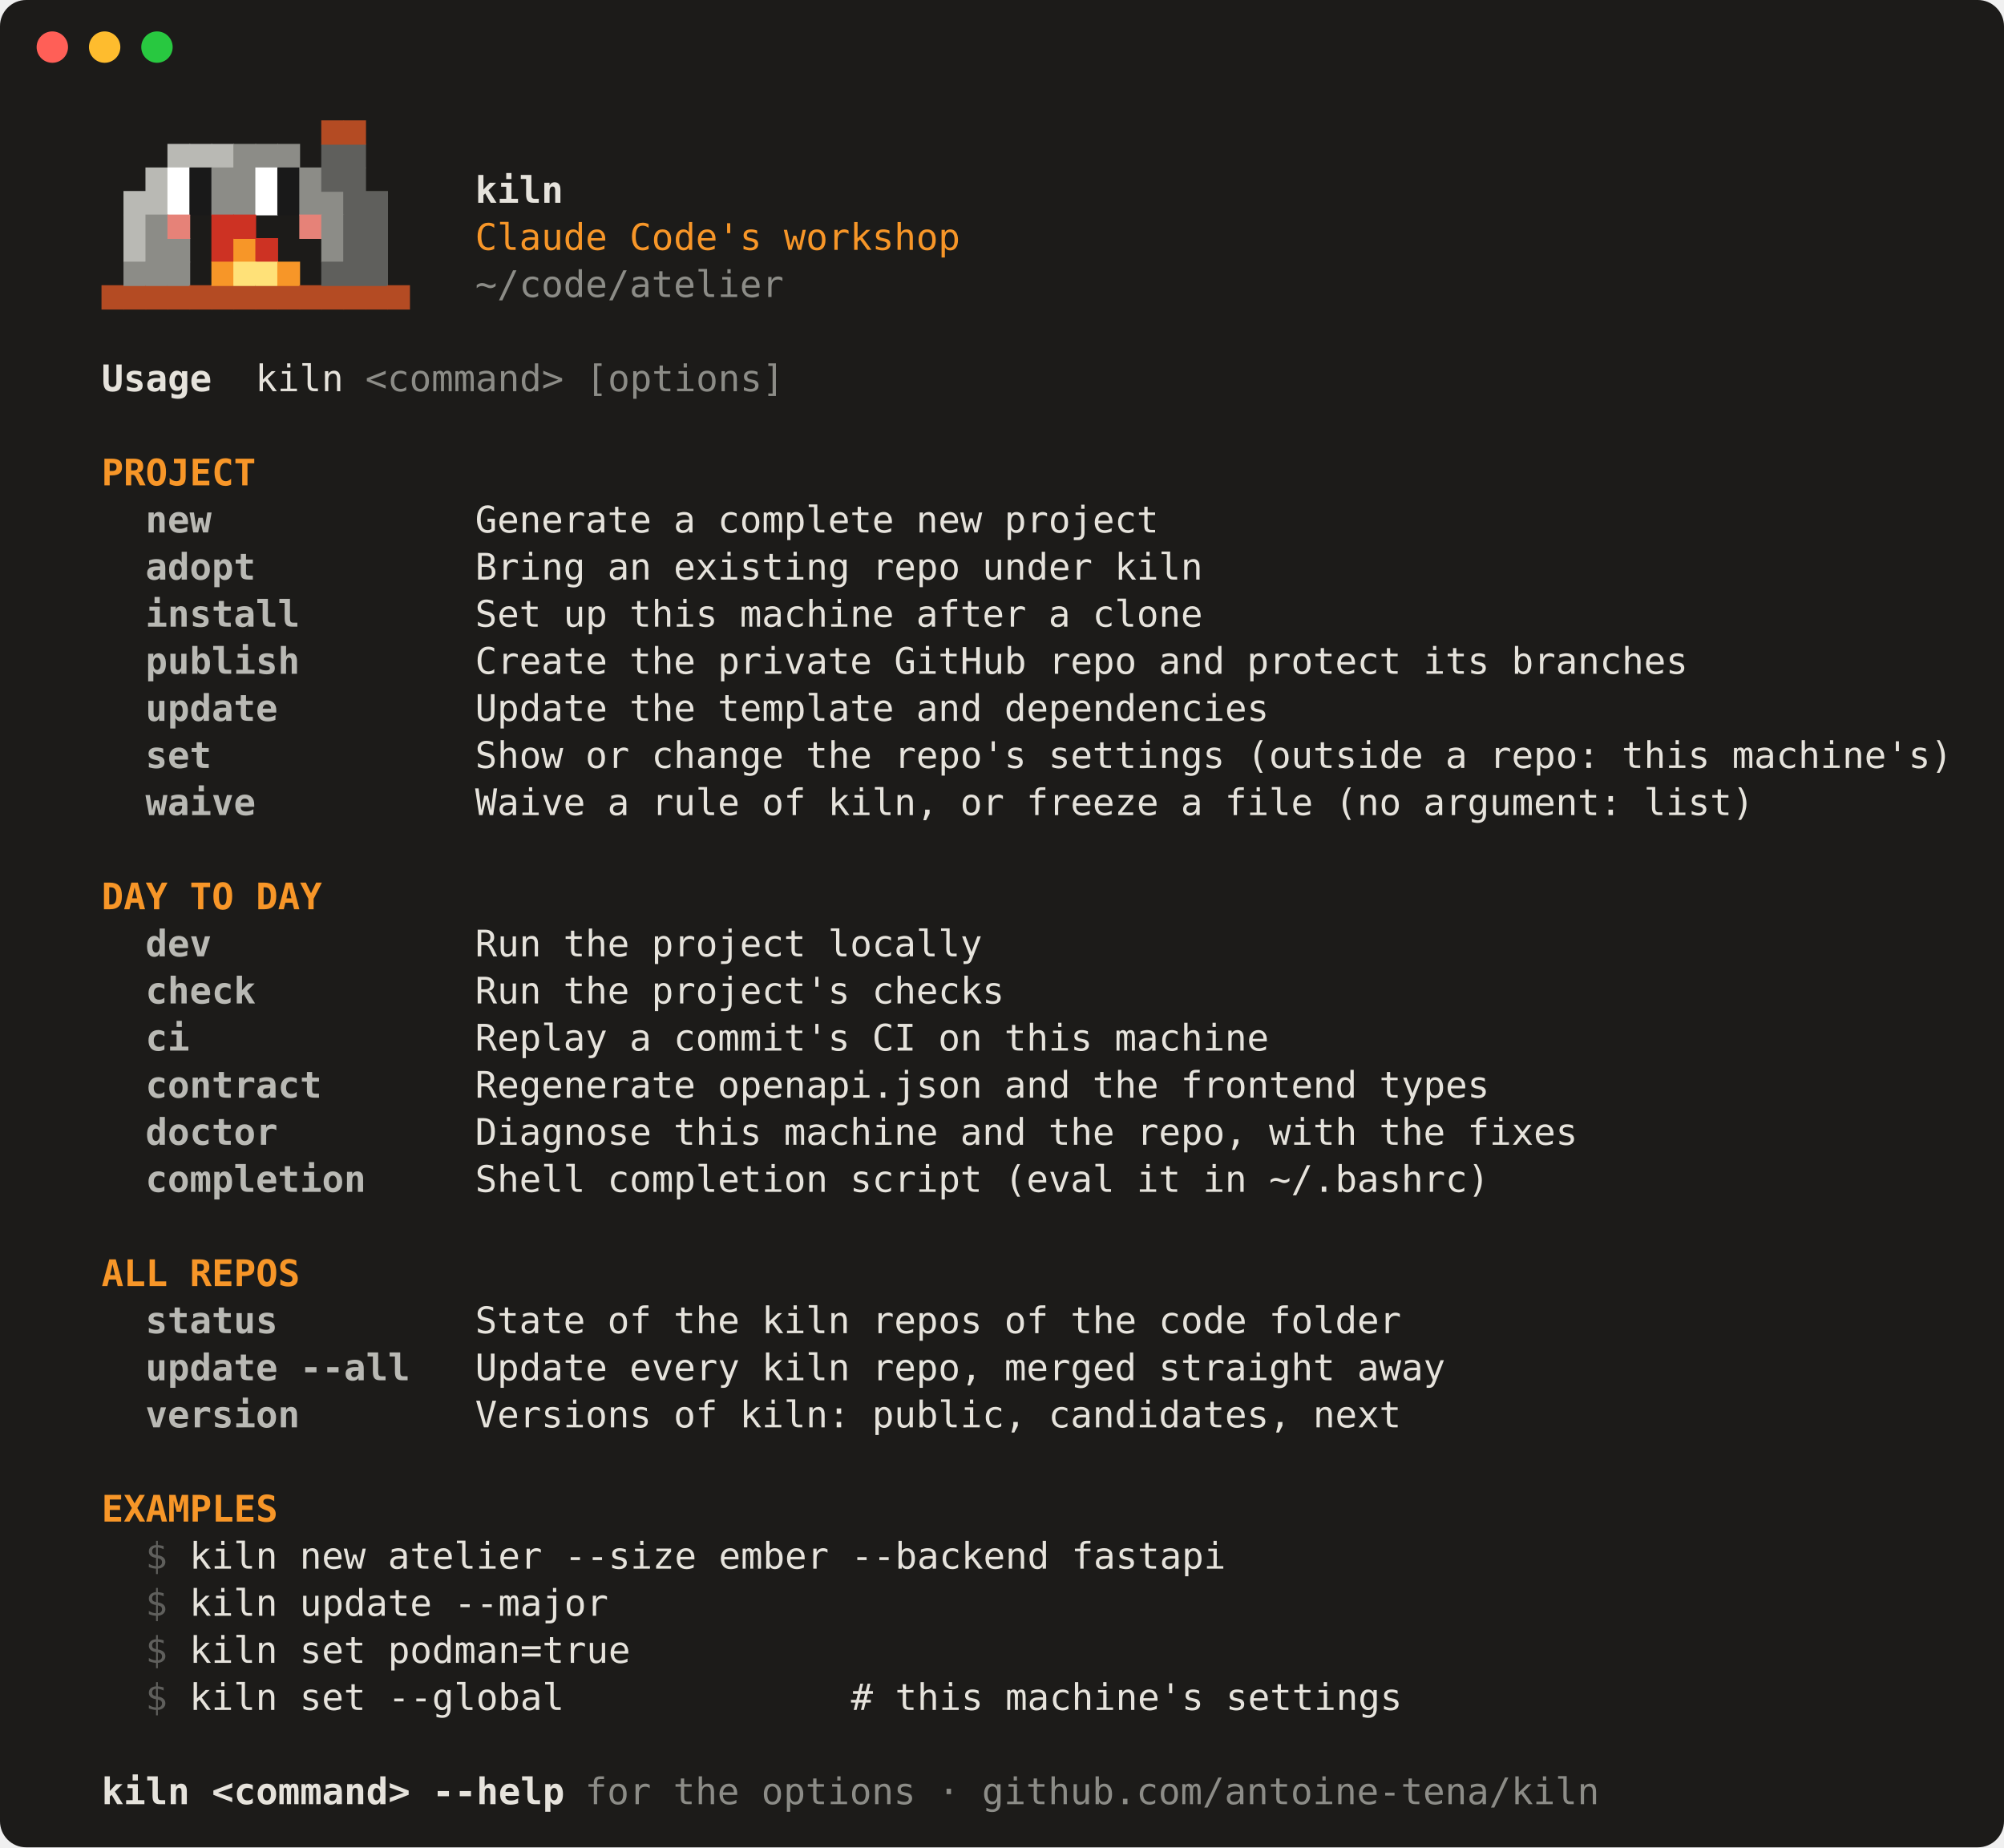
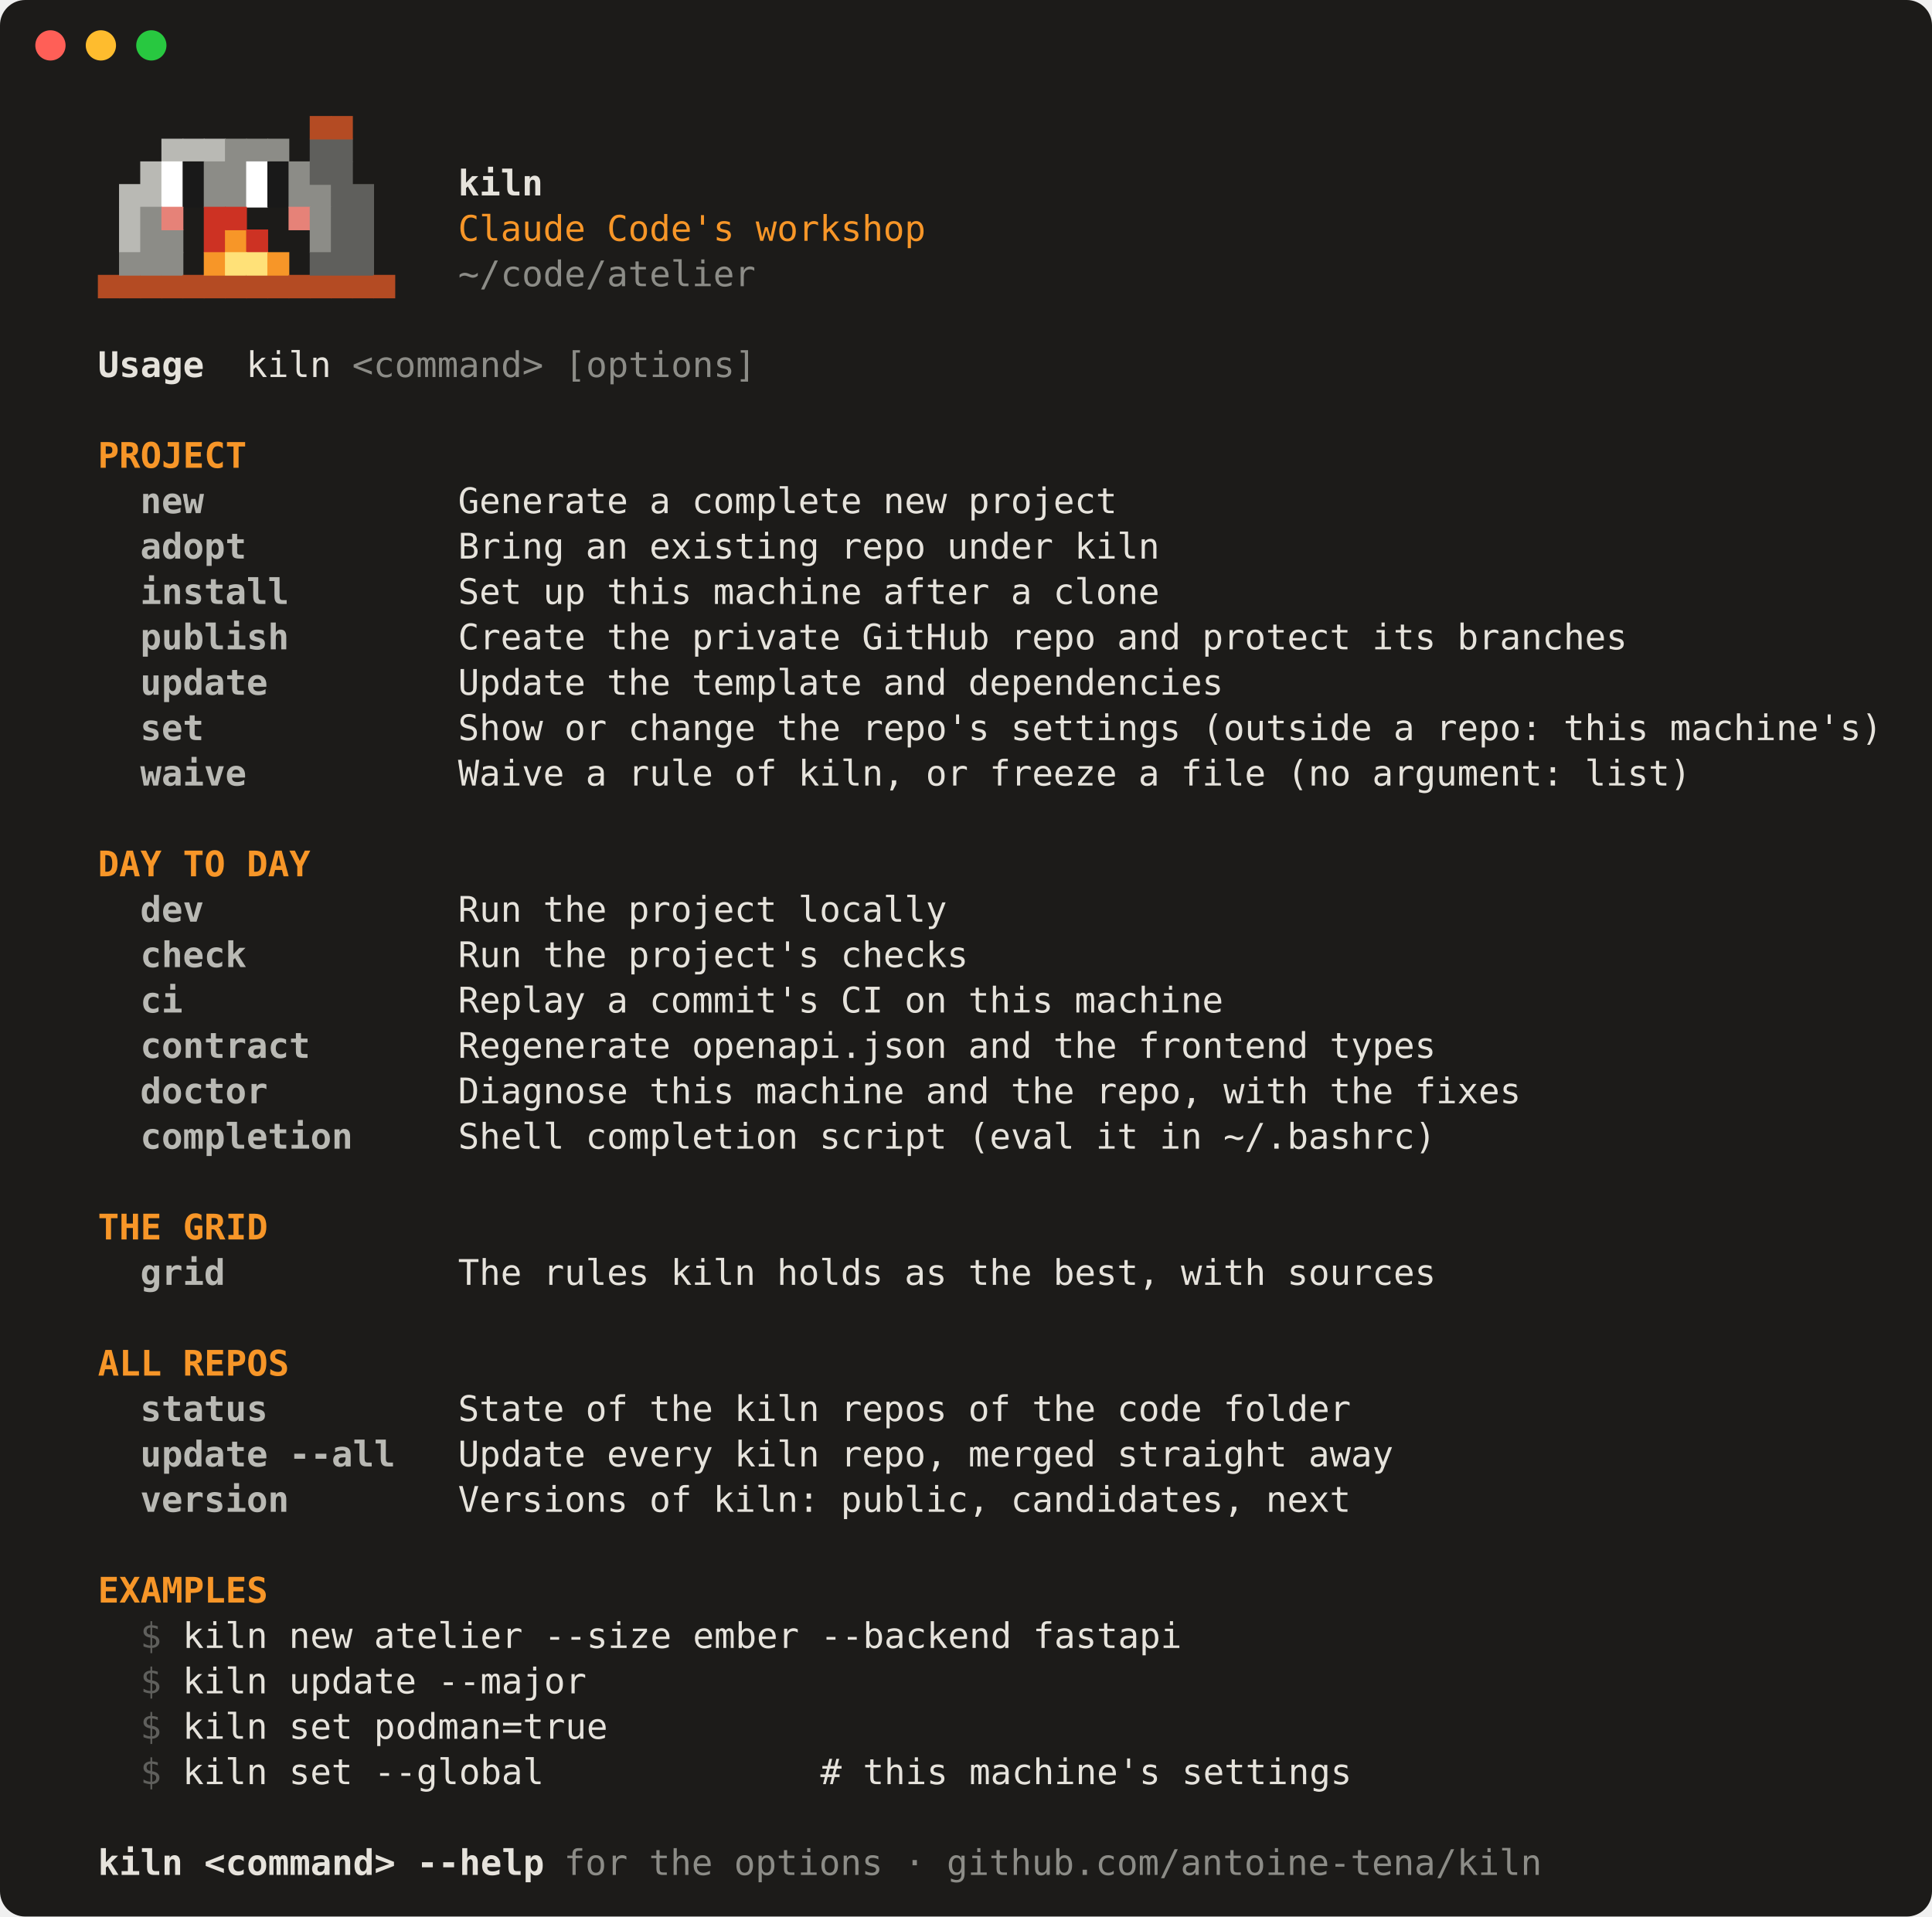
- <svg xmlns="http://www.w3.org/2000/svg" width="766" height="706" viewBox="0 0 766 706" role="img" aria-label="kiln welcome screen">
+ <svg xmlns="http://www.w3.org/2000/svg" width="766" height="760" viewBox="0 0 766 760" role="img" aria-label="kiln welcome screen">
  <rect width="100%" height="100%" rx="10" fill="#1c1b19" />
  <circle cx="20" cy="18" r="6" fill="#ff5f57" />
  <circle cx="40" cy="18" r="6" fill="#febc2e" />
  <circle cx="60" cy="18" r="6" fill="#28c840" />
  <g font-family="ui-monospace,SFMono-Regular,Menlo,Consolas,'DejaVu Sans Mono',monospace" font-size="14" fill="#e6e3dc" xml:space="preserve">
    <rect x="64.0" y="55" width="8.7" height="9.3" fill="#b9b9b4" />
    <rect x="72.4" y="55" width="8.7" height="9.3" fill="#b9b9b4" />
    <rect x="80.8" y="55" width="8.7" height="9.3" fill="#b9b9b4" />
    <rect x="89.2" y="55" width="8.7" height="9.3" fill="#8c8c87" />
    <rect x="97.6" y="55" width="8.7" height="9.3" fill="#8c8c87" />
    <rect x="106.0" y="55" width="8.7" height="9.3" fill="#8c8c87" />
    <rect x="122.8" y="55" width="8.7" height="9.3" fill="#5f5f5c" />
    <rect x="122.8" y="46" width="8.7" height="9.3" fill="#b44b23" />
    <rect x="131.2" y="55" width="8.7" height="9.3" fill="#5f5f5c" />
    <rect x="131.2" y="46" width="8.7" height="9.3" fill="#b44b23" />
    <rect x="47.2" y="73" width="8.7" height="9.3" fill="#b9b9b4" />
    <rect x="55.6" y="64" width="8.7" height="18.3" fill="#b9b9b4" />
    <rect x="64.0" y="64" width="8.7" height="18.3" fill="#ffffff" />
    <rect x="72.4" y="64" width="8.7" height="18.3" fill="#191919" />
    <rect x="80.8" y="64" width="8.7" height="18.3" fill="#8c8c87" />
    <rect x="89.2" y="64" width="8.7" height="18.3" fill="#8c8c87" />
    <rect x="97.6" y="64" width="8.7" height="18.3" fill="#ffffff" />
    <rect x="106.0" y="64" width="8.7" height="18.3" fill="#191919" />
    <rect x="114.4" y="64" width="8.7" height="18.3" fill="#8c8c87" />
    <rect x="122.8" y="73" width="8.7" height="9.3" fill="#8c8c87" />
    <rect x="122.8" y="64" width="8.7" height="9.3" fill="#5f5f5c" />
    <rect x="131.2" y="64" width="8.7" height="18.3" fill="#5f5f5c" />
    <rect x="139.6" y="73" width="8.7" height="9.3" fill="#5f5f5c" />
    <text x="181.6" y="77.5" textLength="33.6" font-weight="bold">kiln</text>
    <rect x="47.2" y="82" width="8.7" height="18.3" fill="#b9b9b4" />
    <rect x="55.6" y="82" width="8.7" height="18.3" fill="#8c8c87" />
    <rect x="64.0" y="91" width="8.7" height="9.3" fill="#8c8c87" />
    <rect x="64.0" y="82" width="8.7" height="9.3" fill="#e68278" />
    <rect x="80.8" y="82" width="8.7" height="18.3" fill="#cd3223" />
    <rect x="89.2" y="91" width="8.7" height="9.3" fill="#f79628" />
    <rect x="89.2" y="82" width="8.7" height="9.3" fill="#cd3223" />
    <rect x="97.6" y="91" width="8.7" height="9.3" fill="#cd3223" />
    <rect x="114.4" y="82" width="8.7" height="9.3" fill="#e68278" />
    <rect x="122.8" y="82" width="8.7" height="18.3" fill="#8c8c87" />
    <rect x="131.2" y="82" width="8.7" height="18.3" fill="#5f5f5c" />
    <rect x="139.6" y="82" width="8.7" height="18.3" fill="#5f5f5c" />
    <text x="181.6" y="95.5" textLength="184.8" fill="#f79628">Claude Code's workshop</text>
    <rect x="38.8" y="109" width="8.7" height="9.3" fill="#b44b23" />
    <rect x="47.2" y="109" width="8.7" height="9.3" fill="#b44b23" />
    <rect x="47.2" y="100" width="8.7" height="9.3" fill="#8c8c87" />
    <rect x="55.6" y="109" width="8.7" height="9.3" fill="#b44b23" />
    <rect x="55.6" y="100" width="8.7" height="9.3" fill="#8c8c87" />
    <rect x="64.0" y="109" width="8.7" height="9.3" fill="#b44b23" />
    <rect x="64.0" y="100" width="8.7" height="9.3" fill="#8c8c87" />
    <rect x="72.4" y="109" width="8.7" height="9.3" fill="#b44b23" />
    <rect x="80.8" y="109" width="8.7" height="9.3" fill="#b44b23" />
    <rect x="80.8" y="100" width="8.7" height="9.3" fill="#f79628" />
    <rect x="89.2" y="109" width="8.7" height="9.3" fill="#b44b23" />
    <rect x="89.2" y="100" width="8.7" height="9.3" fill="#ffe178" />
    <rect x="97.6" y="109" width="8.7" height="9.3" fill="#b44b23" />
    <rect x="97.6" y="100" width="8.7" height="9.3" fill="#ffe178" />
    <rect x="106.0" y="109" width="8.7" height="9.3" fill="#b44b23" />
    <rect x="106.0" y="100" width="8.7" height="9.3" fill="#f79628" />
    <rect x="114.4" y="109" width="8.7" height="9.3" fill="#b44b23" />
    <rect x="122.8" y="109" width="8.7" height="9.3" fill="#b44b23" />
    <rect x="122.8" y="100" width="8.7" height="9.3" fill="#5f5f5c" />
    <rect x="131.2" y="109" width="8.7" height="9.3" fill="#b44b23" />
    <rect x="131.2" y="100" width="8.7" height="9.3" fill="#5f5f5c" />
    <rect x="139.6" y="109" width="8.7" height="9.3" fill="#b44b23" />
    <rect x="139.6" y="100" width="8.7" height="9.3" fill="#5f5f5c" />
    <rect x="148.0" y="109" width="8.7" height="9.3" fill="#b44b23" />
    <text x="181.6" y="113.5" textLength="117.6" fill="#8c8c87">~/code/atelier</text>
    <text x="38.8" y="149.5" textLength="42.0" font-weight="bold">Usage</text>
    <text x="97.6" y="149.5" textLength="33.6">kiln</text>
    <text x="139.6" y="149.5" textLength="159.6" fill="#8c8c87">&lt;command&gt; [options]</text>
    <text x="38.8" y="185.5" textLength="58.8" fill="#f79628" font-weight="bold">PROJECT</text>
    <text x="55.6" y="203.5" textLength="25.2" fill="#b9b9b4" font-weight="bold">new</text>
    <text x="181.6" y="203.5" textLength="260.4">Generate a complete new project</text>
    <text x="55.6" y="221.5" textLength="42.0" fill="#b9b9b4" font-weight="bold">adopt</text>
    <text x="181.6" y="221.5" textLength="277.2">Bring an existing repo under kiln</text>
    <text x="55.6" y="239.5" textLength="58.8" fill="#b9b9b4" font-weight="bold">install</text>
    <text x="181.6" y="239.5" textLength="277.2">Set up this machine after a clone</text>
    <text x="55.6" y="257.5" textLength="58.8" fill="#b9b9b4" font-weight="bold">publish</text>
    <text x="181.6" y="257.5" textLength="462.0">Create the private GitHub repo and protect its branches</text>
    <text x="55.6" y="275.5" textLength="50.4" fill="#b9b9b4" font-weight="bold">update</text>
    <text x="181.6" y="275.5" textLength="302.4">Update the template and dependencies</text>
    <text x="55.6" y="293.5" textLength="25.2" fill="#b9b9b4" font-weight="bold">set</text>
    <text x="181.6" y="293.5" textLength="562.8">Show or change the repo's settings (outside a repo: this machine's)</text>
    <text x="55.6" y="311.5" textLength="42.0" fill="#b9b9b4" font-weight="bold">waive</text>
    <text x="181.6" y="311.5" textLength="487.2">Waive a rule of kiln, or freeze a file (no argument: list)</text>
    <text x="38.8" y="347.5" textLength="84.0" fill="#f79628" font-weight="bold">DAY TO DAY</text>
    <text x="55.6" y="365.5" textLength="25.2" fill="#b9b9b4" font-weight="bold">dev</text>
    <text x="181.6" y="365.5" textLength="193.2">Run the project locally</text>
    <text x="55.6" y="383.5" textLength="42.0" fill="#b9b9b4" font-weight="bold">check</text>
    <text x="181.6" y="383.5" textLength="201.6">Run the project's checks</text>
    <text x="55.6" y="401.5" textLength="16.8" fill="#b9b9b4" font-weight="bold">ci</text>
    <text x="181.6" y="401.5" textLength="302.4">Replay a commit's CI on this machine</text>
    <text x="55.6" y="419.5" textLength="67.2" fill="#b9b9b4" font-weight="bold">contract</text>
    <text x="181.6" y="419.5" textLength="386.4">Regenerate openapi.json and the frontend types</text>
    <text x="55.6" y="437.5" textLength="50.4" fill="#b9b9b4" font-weight="bold">doctor</text>
    <text x="181.6" y="437.5" textLength="420.0">Diagnose this machine and the repo, with the fixes</text>
    <text x="55.6" y="455.5" textLength="84.0" fill="#b9b9b4" font-weight="bold">completion</text>
    <text x="181.6" y="455.5" textLength="386.4">Shell completion script (eval it in ~/.bashrc)</text>
-     <text x="38.8" y="491.5" textLength="75.6" fill="#f79628" font-weight="bold">ALL REPOS</text>
-     <text x="55.6" y="509.5" textLength="50.4" fill="#b9b9b4" font-weight="bold">status</text>
-     <text x="181.6" y="509.5" textLength="352.8">State of the kiln repos of the code folder</text>
-     <text x="55.6" y="527.5" textLength="100.8" fill="#b9b9b4" font-weight="bold">update --all</text>
-     <text x="181.6" y="527.5" textLength="369.6">Update every kiln repo, merged straight away</text>
-     <text x="55.6" y="545.5" textLength="58.8" fill="#b9b9b4" font-weight="bold">version</text>
-     <text x="181.6" y="545.5" textLength="352.8">Versions of kiln: public, candidates, next</text>
-     <text x="38.8" y="581.5" textLength="67.2" fill="#f79628" font-weight="bold">EXAMPLES</text>
-     <text x="55.6" y="599.5" textLength="8.4" fill="#5f5f5c">$</text>
-     <text x="72.4" y="599.5" textLength="394.8">kiln new atelier --size ember --backend fastapi</text>
-     <text x="55.6" y="617.5" textLength="8.4" fill="#5f5f5c">$</text>
-     <text x="72.4" y="617.5" textLength="159.6">kiln update --major</text>
-     <text x="55.6" y="635.5" textLength="8.4" fill="#5f5f5c">$</text>
-     <text x="72.4" y="635.5" textLength="168.0">kiln set podman=true</text>
+     <text x="38.8" y="491.5" textLength="67.2" fill="#f79628" font-weight="bold">THE GRID</text>
+     <text x="55.6" y="509.5" textLength="33.6" fill="#b9b9b4" font-weight="bold">grid</text>
+     <text x="181.6" y="509.5" textLength="386.4">The rules kiln holds as the best, with sources</text>
+     <text x="38.8" y="545.5" textLength="75.6" fill="#f79628" font-weight="bold">ALL REPOS</text>
+     <text x="55.6" y="563.5" textLength="50.4" fill="#b9b9b4" font-weight="bold">status</text>
+     <text x="181.6" y="563.5" textLength="352.8">State of the kiln repos of the code folder</text>
+     <text x="55.6" y="581.5" textLength="100.8" fill="#b9b9b4" font-weight="bold">update --all</text>
+     <text x="181.6" y="581.5" textLength="369.6">Update every kiln repo, merged straight away</text>
+     <text x="55.6" y="599.5" textLength="58.8" fill="#b9b9b4" font-weight="bold">version</text>
+     <text x="181.6" y="599.5" textLength="352.8">Versions of kiln: public, candidates, next</text>
+     <text x="38.8" y="635.5" textLength="67.2" fill="#f79628" font-weight="bold">EXAMPLES</text>
    <text x="55.6" y="653.5" textLength="8.4" fill="#5f5f5c">$</text>
-     <text x="72.4" y="653.5" textLength="462.0">kiln set --global             # this machine's settings</text>
-     <text x="38.8" y="689.5" textLength="176.4" font-weight="bold">kiln &lt;command&gt; --help</text>
-     <text x="223.6" y="689.5" textLength="386.4" fill="#8c8c87">for the options · github.com/antoine-tena/kiln</text>
+     <text x="72.4" y="653.5" textLength="394.8">kiln new atelier --size ember --backend fastapi</text>
+     <text x="55.6" y="671.5" textLength="8.4" fill="#5f5f5c">$</text>
+     <text x="72.4" y="671.5" textLength="159.6">kiln update --major</text>
+     <text x="55.6" y="689.5" textLength="8.4" fill="#5f5f5c">$</text>
+     <text x="72.4" y="689.5" textLength="168.0">kiln set podman=true</text>
+     <text x="55.6" y="707.5" textLength="8.4" fill="#5f5f5c">$</text>
+     <text x="72.4" y="707.5" textLength="462.0">kiln set --global             # this machine's settings</text>
+     <text x="38.8" y="743.5" textLength="176.4" font-weight="bold">kiln &lt;command&gt; --help</text>
+     <text x="223.6" y="743.5" textLength="386.4" fill="#8c8c87">for the options · github.com/antoine-tena/kiln</text>
  </g>
</svg>
